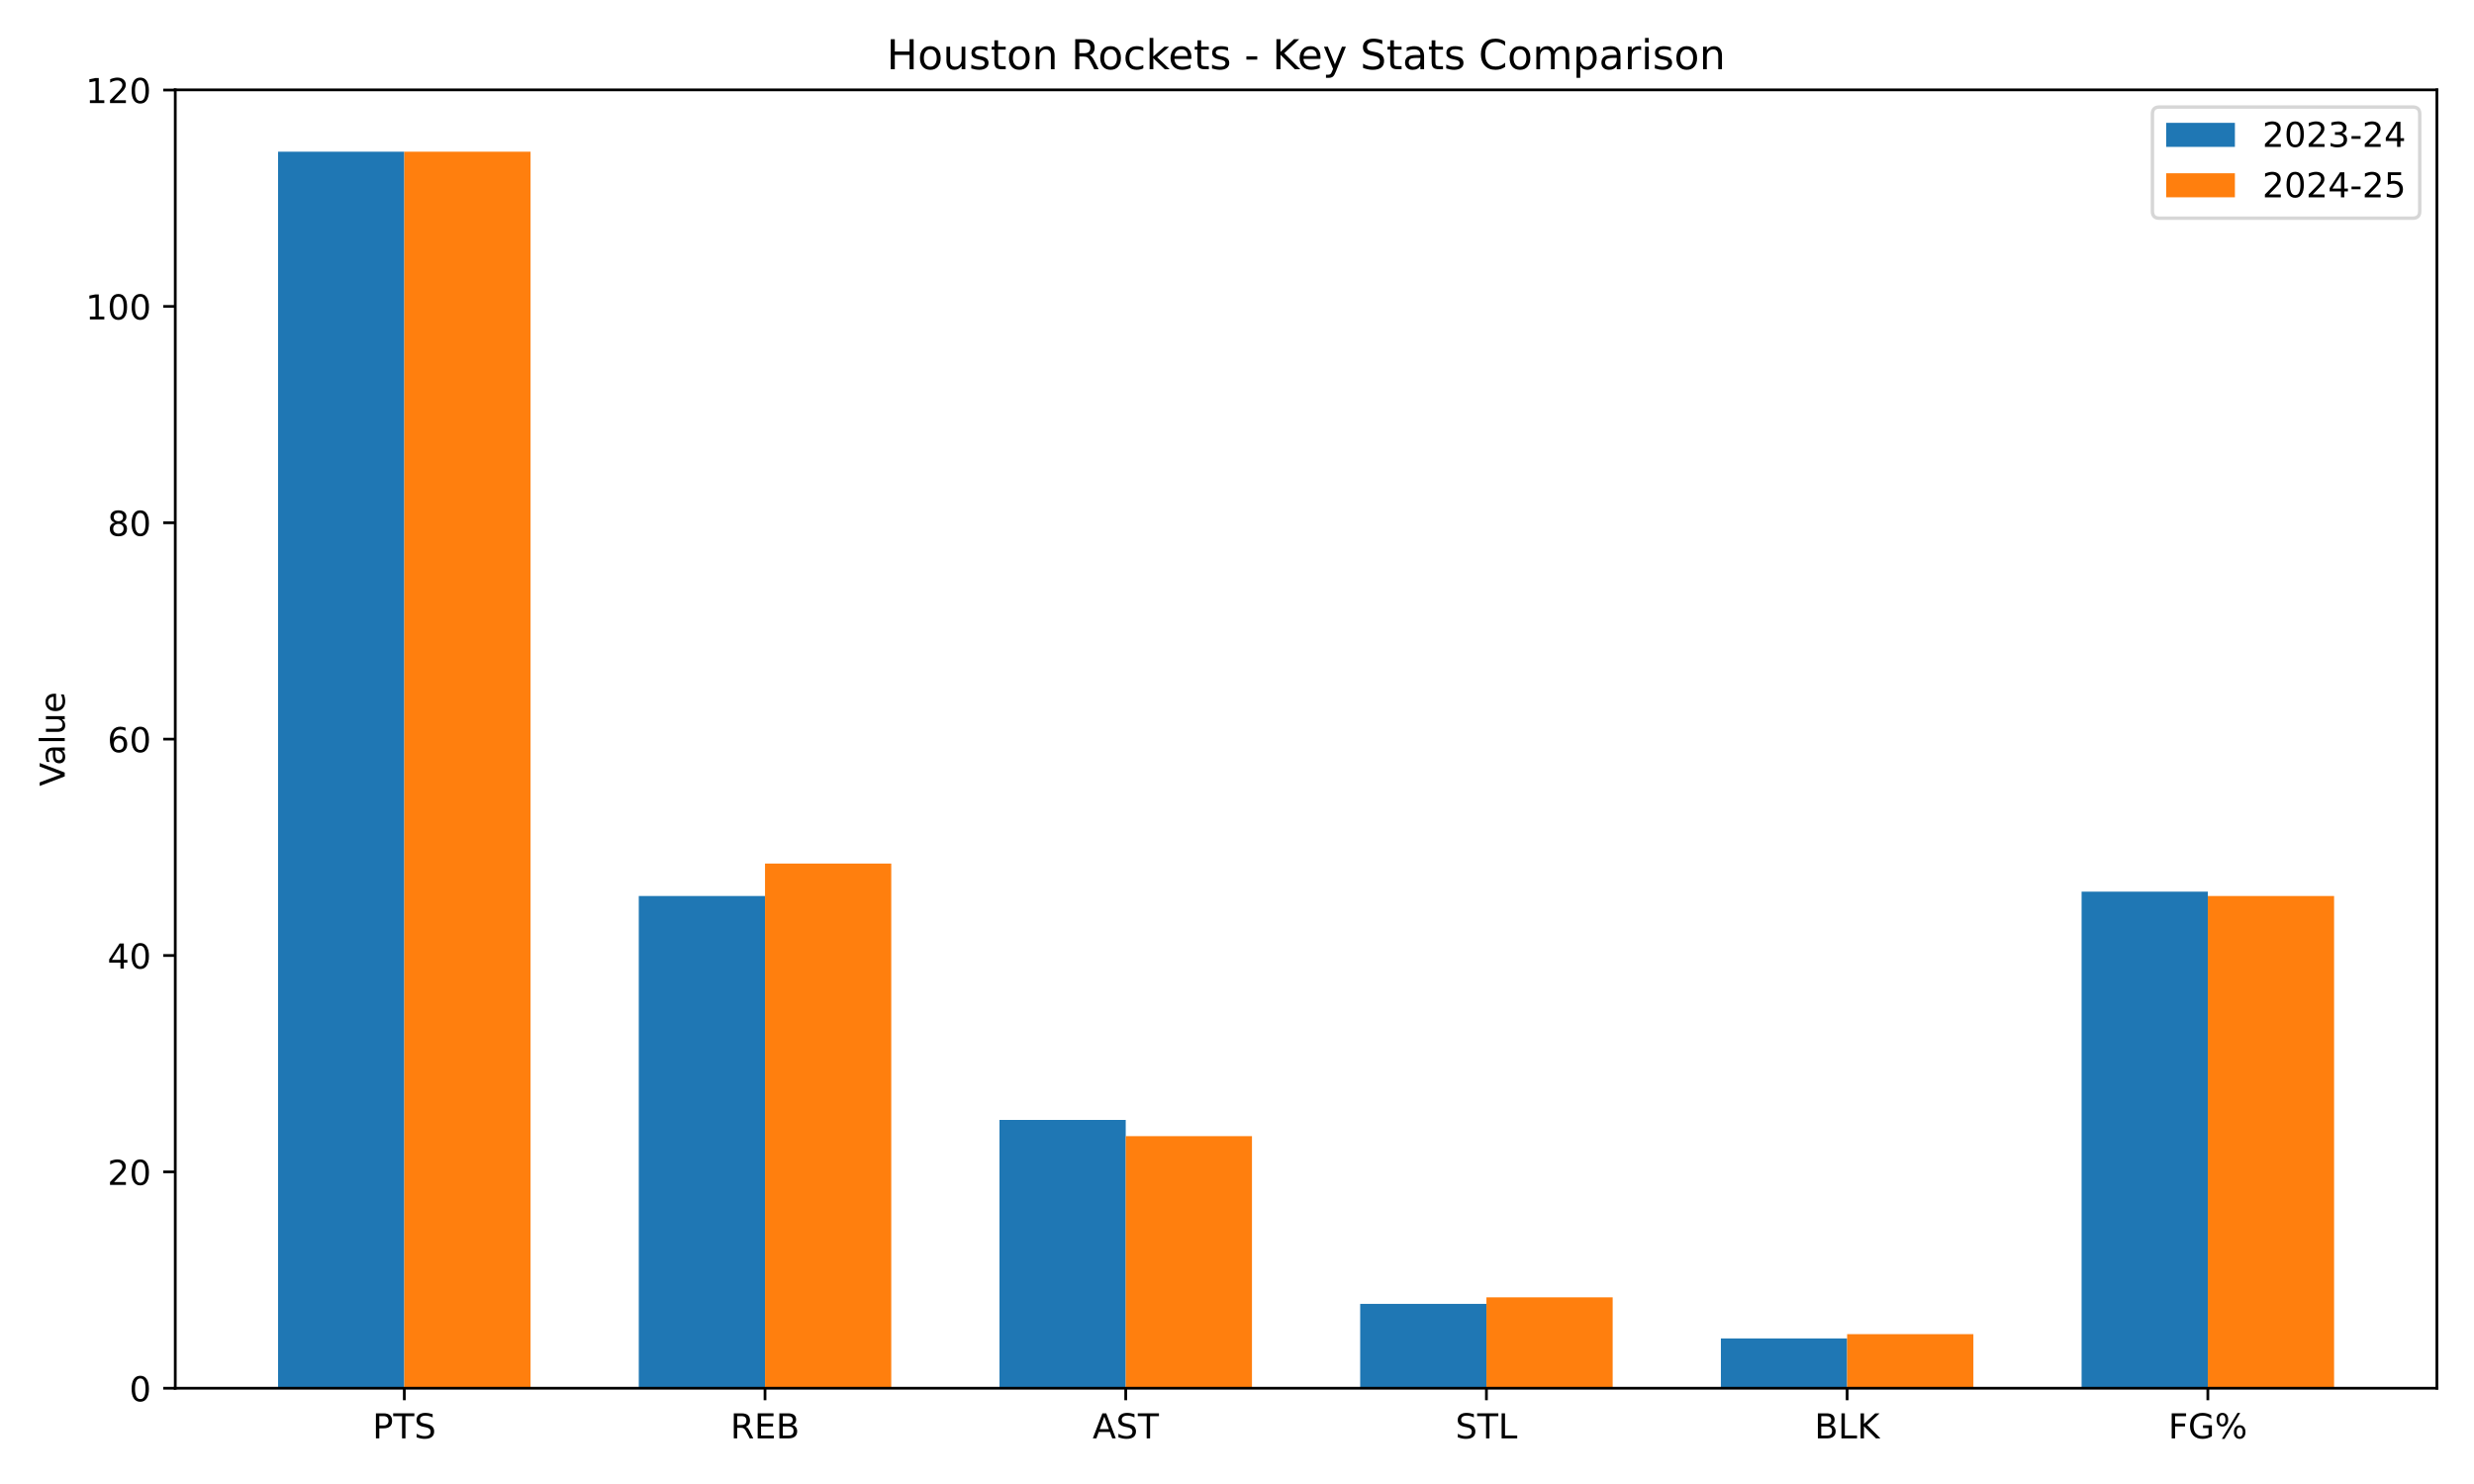
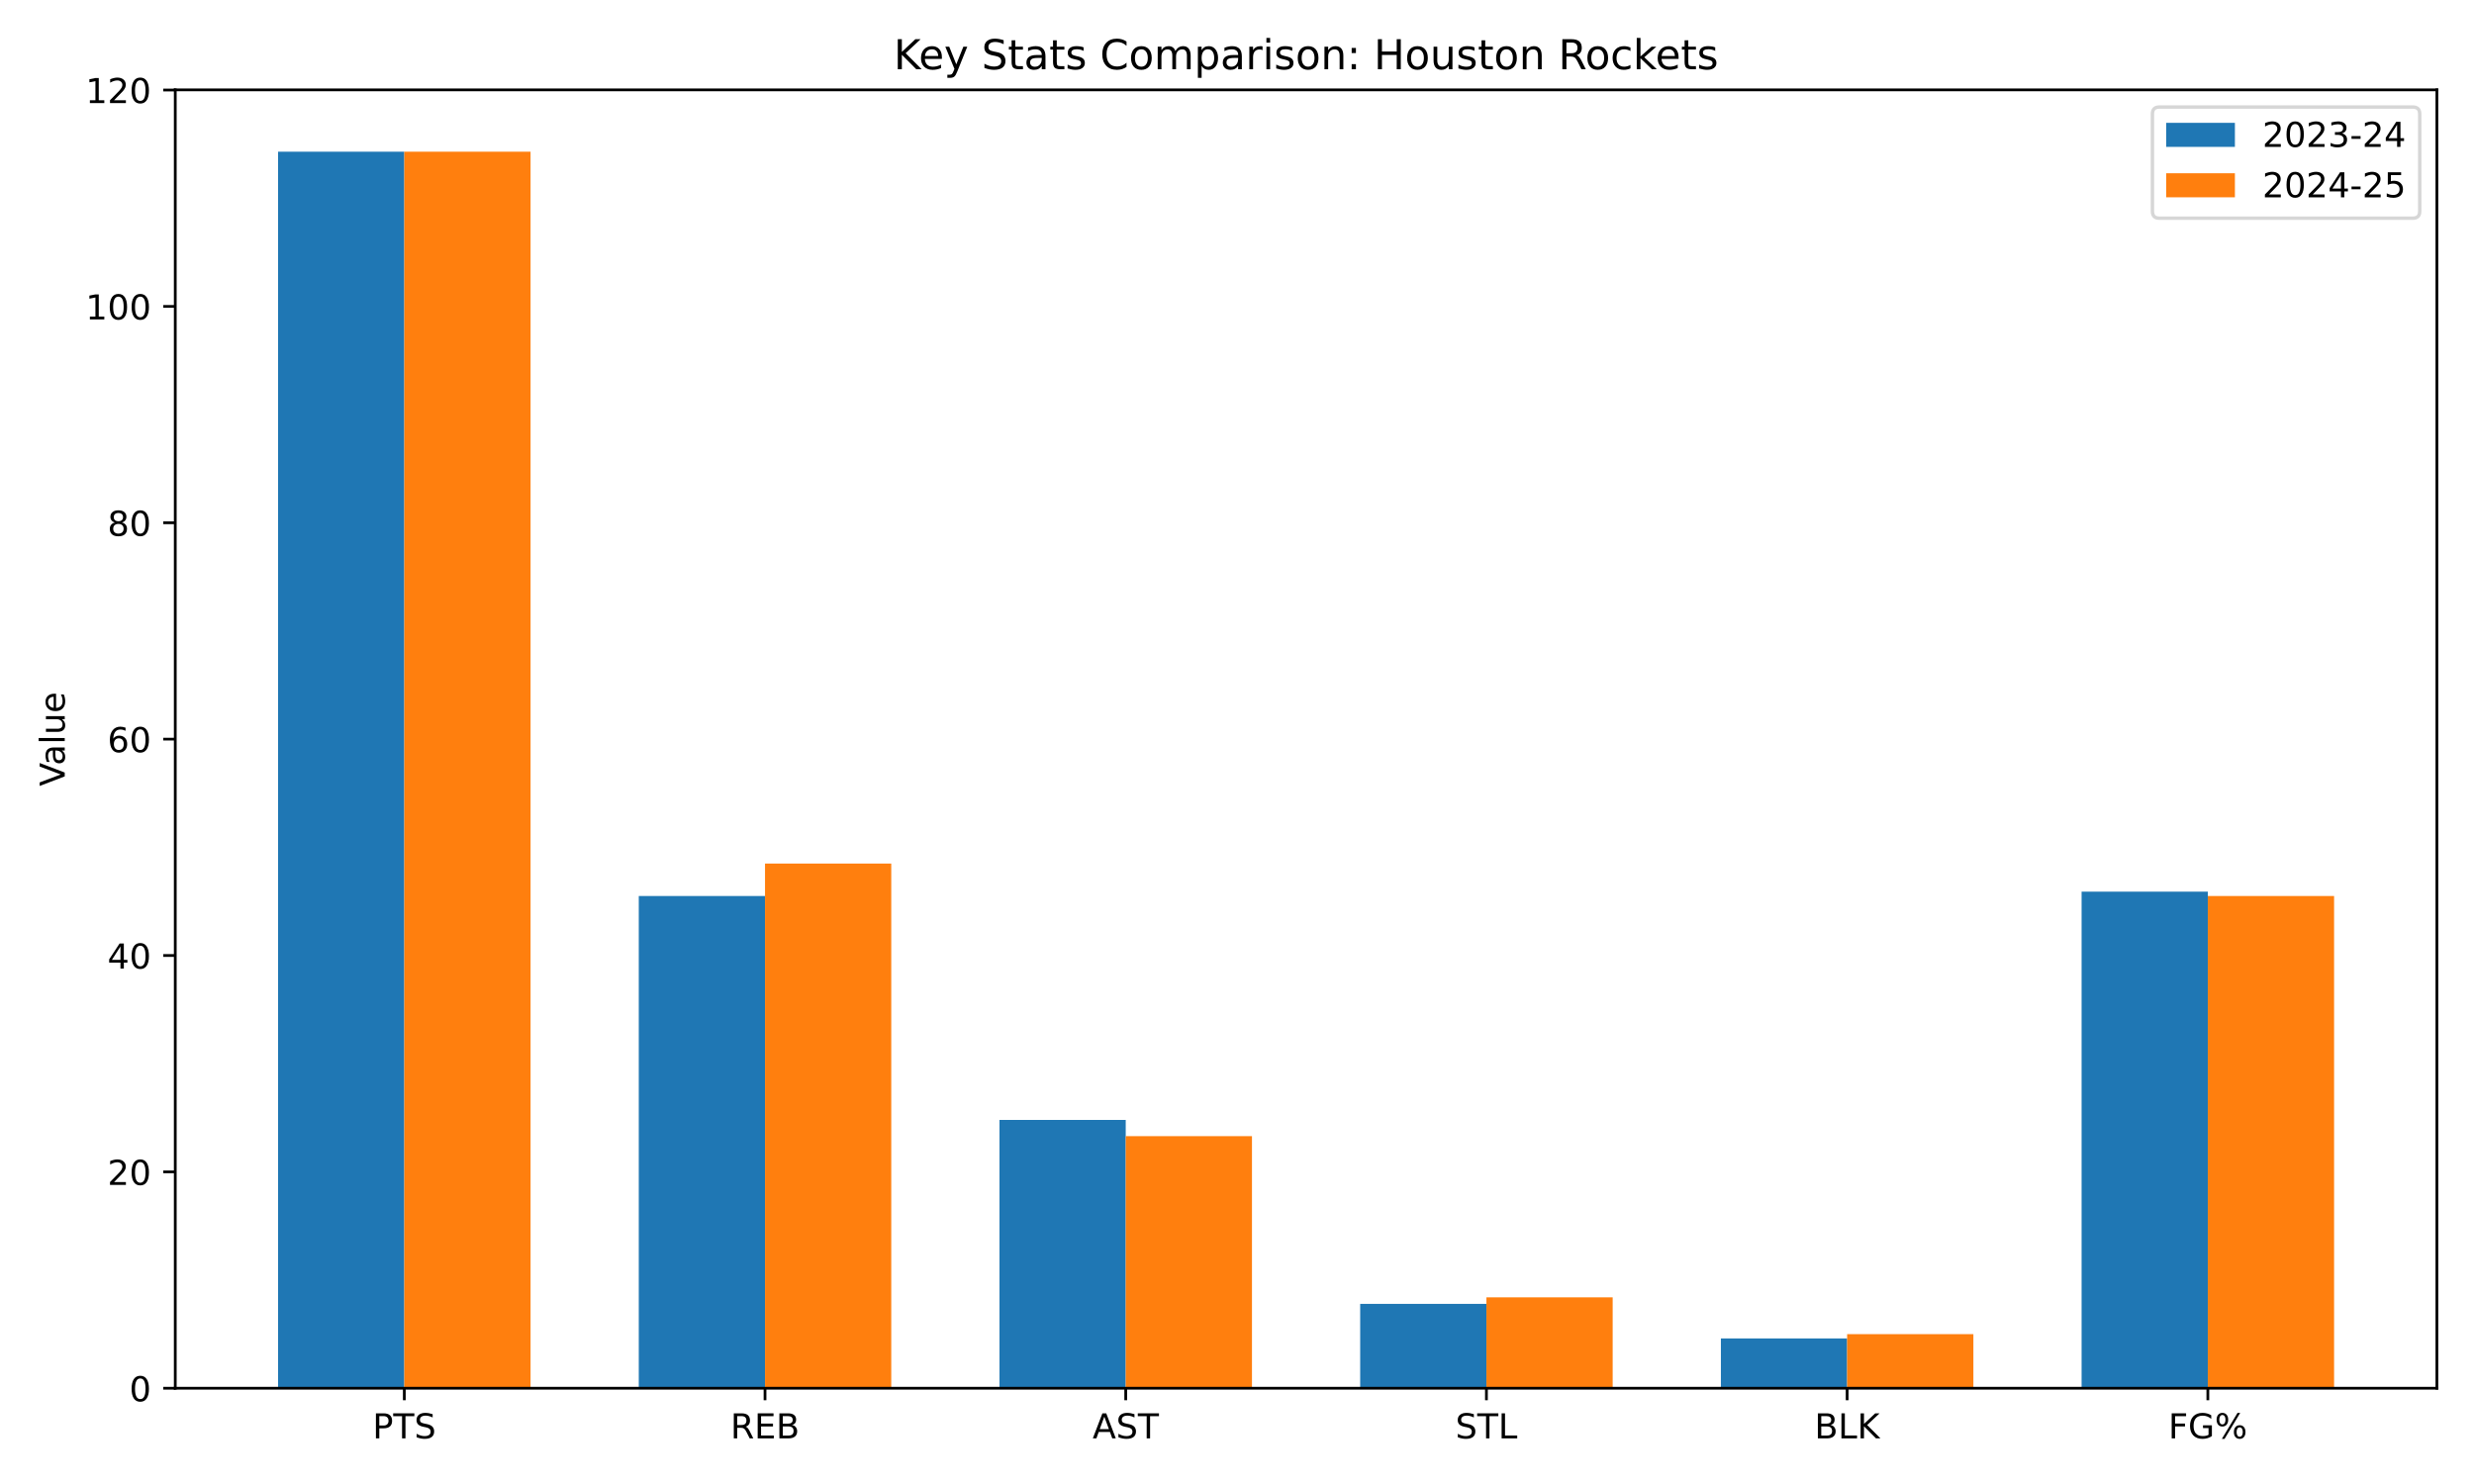
<svg xmlns="http://www.w3.org/2000/svg" xmlns:xlink="http://www.w3.org/1999/xlink" width="720pt" height="432pt" viewBox="0 0 720 432" version="1.1">
  <defs>
    <style type="text/css">*{stroke-linejoin: round; stroke-linecap: butt}</style>
  </defs>
  <g id="figure_1">
    <g id="patch_1">
      <path d="M 0 432  L 720 432  L 720 0  L 0 0  z " style="fill: #ffffff" />
    </g>
    <g id="axes_1">
      <g id="patch_2">
        <path d="M 51.005 404.12  L 709.2 404.12  L 709.2 26.16  L 51.005 26.16  z " style="fill: #ffffff" />
      </g>
      <g id="patch_3">
-         <path d="M 80.923 404.12  L 117.664 404.12  L 117.664 44.158  L 80.923 44.158  z " clip-path="url(#pbedc8a1baa)" style="fill: #1f77b4" />
+         <path d="M 80.923 404.12  L 117.664 404.12  L 117.664 44.158  L 80.923 44.158  z " clip-path="url(#pac8353d26f)" style="fill: #1f77b4" />
      </g>
      <g id="patch_4">
-         <path d="M 185.898 404.12  L 222.64 404.12  L 222.64 260.828  L 185.898 260.828  z " clip-path="url(#pbedc8a1baa)" style="fill: #1f77b4" />
+         <path d="M 185.898 404.12  L 222.64 404.12  L 222.64 260.828  L 185.898 260.828  z " clip-path="url(#pac8353d26f)" style="fill: #1f77b4" />
      </g>
      <g id="patch_5">
-         <path d="M 290.874 404.12  L 327.615 404.12  L 327.615 326.018  L 290.874 326.018  z " clip-path="url(#pbedc8a1baa)" style="fill: #1f77b4" />
+         <path d="M 290.874 404.12  L 327.615 404.12  L 327.615 326.018  L 290.874 326.018  z " clip-path="url(#pac8353d26f)" style="fill: #1f77b4" />
      </g>
      <g id="patch_6">
-         <path d="M 395.849 404.12  L 432.59 404.12  L 432.59 379.556  L 395.849 379.556  z " clip-path="url(#pbedc8a1baa)" style="fill: #1f77b4" />
+         <path d="M 395.849 404.12  L 432.59 404.12  L 432.59 379.556  L 395.849 379.556  z " clip-path="url(#pac8353d26f)" style="fill: #1f77b4" />
      </g>
      <g id="patch_7">
-         <path d="M 500.824 404.12  L 537.565 404.12  L 537.565 389.633  L 500.824 389.633  z " clip-path="url(#pbedc8a1baa)" style="fill: #1f77b4" />
+         <path d="M 500.824 404.12  L 537.565 404.12  L 537.565 389.633  L 500.824 389.633  z " clip-path="url(#pac8353d26f)" style="fill: #1f77b4" />
      </g>
      <g id="patch_8">
-         <path d="M 605.799 404.12  L 642.541 404.12  L 642.541 259.568  L 605.799 259.568  z " clip-path="url(#pbedc8a1baa)" style="fill: #1f77b4" />
+         <path d="M 605.799 404.12  L 642.541 404.12  L 642.541 259.568  L 605.799 259.568  z " clip-path="url(#pac8353d26f)" style="fill: #1f77b4" />
      </g>
      <g id="patch_9">
-         <path d="M 117.664 404.12  L 154.406 404.12  L 154.406 44.158  L 117.664 44.158  z " clip-path="url(#pbedc8a1baa)" style="fill: #ff7f0e" />
+         <path d="M 117.664 404.12  L 154.406 404.12  L 154.406 44.158  L 117.664 44.158  z " clip-path="url(#pac8353d26f)" style="fill: #ff7f0e" />
      </g>
      <g id="patch_10">
-         <path d="M 222.64 404.12  L 259.381 404.12  L 259.381 251.38  L 222.64 251.38  z " clip-path="url(#pbedc8a1baa)" style="fill: #ff7f0e" />
+         <path d="M 222.64 404.12  L 259.381 404.12  L 259.381 251.38  L 222.64 251.38  z " clip-path="url(#pac8353d26f)" style="fill: #ff7f0e" />
      </g>
      <g id="patch_11">
-         <path d="M 327.615 404.12  L 364.356 404.12  L 364.356 330.742  L 327.615 330.742  z " clip-path="url(#pbedc8a1baa)" style="fill: #ff7f0e" />
+         <path d="M 327.615 404.12  L 364.356 404.12  L 364.356 330.742  L 327.615 330.742  z " clip-path="url(#pac8353d26f)" style="fill: #ff7f0e" />
      </g>
      <g id="patch_12">
-         <path d="M 432.59 404.12  L 469.331 404.12  L 469.331 377.666  L 432.59 377.666  z " clip-path="url(#pbedc8a1baa)" style="fill: #ff7f0e" />
+         <path d="M 432.59 404.12  L 469.331 404.12  L 469.331 377.666  L 432.59 377.666  z " clip-path="url(#pac8353d26f)" style="fill: #ff7f0e" />
      </g>
      <g id="patch_13">
-         <path d="M 537.565 404.12  L 574.307 404.12  L 574.307 388.374  L 537.565 388.374  z " clip-path="url(#pbedc8a1baa)" style="fill: #ff7f0e" />
+         <path d="M 537.565 404.12  L 574.307 404.12  L 574.307 388.374  L 537.565 388.374  z " clip-path="url(#pac8353d26f)" style="fill: #ff7f0e" />
      </g>
      <g id="patch_14">
-         <path d="M 642.541 404.12  L 679.282 404.12  L 679.282 260.828  L 642.541 260.828  z " clip-path="url(#pbedc8a1baa)" style="fill: #ff7f0e" />
+         <path d="M 642.541 404.12  L 679.282 404.12  L 679.282 260.828  L 642.541 260.828  z " clip-path="url(#pac8353d26f)" style="fill: #ff7f0e" />
      </g>
      <g id="matplotlib.axis_1">
        <g id="xtick_1">
          <g id="line2d_1">
            <defs>
-               <path id="m19ae2e36e4" d="M 0 0  L 0 3.5  " style="stroke: #000000; stroke-width: 0.8" />
+               <path id="m0abfd9f736" d="M 0 0  L 0 3.5  " style="stroke: #000000; stroke-width: 0.8" />
            </defs>
            <g>
-               <use xlink:href="#m19ae2e36e4" x="117.664" y="404.12" style="stroke: #000000; stroke-width: 0.8" />
+               <use xlink:href="#m0abfd9f736" x="117.664" y="404.12" style="stroke: #000000; stroke-width: 0.8" />
            </g>
          </g>
          <g id="text_1">
            <g transform="translate(108.4213 418.7184) scale(0.1 -0.1)">
              <defs>
                <path id="DejaVuSans-50" d="M 1259 4147  L 1259 2394  L 2053 2394  Q 2494 2394 2734 2622  Q 2975 2850 2975 3272  Q 2975 3691 2734 3919  Q 2494 4147 2053 4147  L 1259 4147  z M 628 4666  L 2053 4666  Q 2838 4666 3239 4311  Q 3641 3956 3641 3272  Q 3641 2581 3239 2228  Q 2838 1875 2053 1875  L 1259 1875  L 1259 0  L 628 0  L 628 4666  z " transform="scale(0.015625)" />
                <path id="DejaVuSans-54" d="M -19 4666  L 3928 4666  L 3928 4134  L 2272 4134  L 2272 0  L 1638 0  L 1638 4134  L -19 4134  L -19 4666  z " transform="scale(0.015625)" />
                <path id="DejaVuSans-53" d="M 3425 4513  L 3425 3897  Q 3066 4069 2747 4153  Q 2428 4238 2131 4238  Q 1616 4238 1336 4038  Q 1056 3838 1056 3469  Q 1056 3159 1242 3001  Q 1428 2844 1947 2747  L 2328 2669  Q 3034 2534 3370 2195  Q 3706 1856 3706 1288  Q 3706 609 3251 259  Q 2797 -91 1919 -91  Q 1588 -91 1214 -16  Q 841 59 441 206  L 441 856  Q 825 641 1194 531  Q 1563 422 1919 422  Q 2459 422 2753 634  Q 3047 847 3047 1241  Q 3047 1584 2836 1778  Q 2625 1972 2144 2069  L 1759 2144  Q 1053 2284 737 2584  Q 422 2884 422 3419  Q 422 4038 858 4394  Q 1294 4750 2059 4750  Q 2388 4750 2728 4690  Q 3069 4631 3425 4513  z " transform="scale(0.015625)" />
              </defs>
              <use xlink:href="#DejaVuSans-50" />
              <use xlink:href="#DejaVuSans-54" transform="translate(60.30273 0)" />
              <use xlink:href="#DejaVuSans-53" transform="translate(121.3867 0)" />
            </g>
          </g>
        </g>
        <g id="xtick_2">
          <g id="line2d_2">
            <g>
-               <use xlink:href="#m19ae2e36e4" x="222.64" y="404.12" style="stroke: #000000; stroke-width: 0.8" />
+               <use xlink:href="#m0abfd9f736" x="222.64" y="404.12" style="stroke: #000000; stroke-width: 0.8" />
            </g>
          </g>
          <g id="text_2">
            <g transform="translate(212.5755 418.7184) scale(0.1 -0.1)">
              <defs>
                <path id="DejaVuSans-52" d="M 2841 2188  Q 3044 2119 3236 1894  Q 3428 1669 3622 1275  L 4263 0  L 3584 0  L 2988 1197  Q 2756 1666 2539 1819  Q 2322 1972 1947 1972  L 1259 1972  L 1259 0  L 628 0  L 628 4666  L 2053 4666  Q 2853 4666 3247 4331  Q 3641 3997 3641 3322  Q 3641 2881 3436 2590  Q 3231 2300 2841 2188  z M 1259 4147  L 1259 2491  L 2053 2491  Q 2509 2491 2742 2702  Q 2975 2913 2975 3322  Q 2975 3731 2742 3939  Q 2509 4147 2053 4147  L 1259 4147  z " transform="scale(0.015625)" />
                <path id="DejaVuSans-45" d="M 628 4666  L 3578 4666  L 3578 4134  L 1259 4134  L 1259 2753  L 3481 2753  L 3481 2222  L 1259 2222  L 1259 531  L 3634 531  L 3634 0  L 628 0  L 628 4666  z " transform="scale(0.015625)" />
                <path id="DejaVuSans-42" d="M 1259 2228  L 1259 519  L 2272 519  Q 2781 519 3026 730  Q 3272 941 3272 1375  Q 3272 1813 3026 2020  Q 2781 2228 2272 2228  L 1259 2228  z M 1259 4147  L 1259 2741  L 2194 2741  Q 2656 2741 2882 2914  Q 3109 3088 3109 3444  Q 3109 3797 2882 3972  Q 2656 4147 2194 4147  L 1259 4147  z M 628 4666  L 2241 4666  Q 2963 4666 3353 4366  Q 3744 4066 3744 3513  Q 3744 3084 3544 2831  Q 3344 2578 2956 2516  Q 3422 2416 3680 2098  Q 3938 1781 3938 1306  Q 3938 681 3513 340  Q 3088 0 2303 0  L 628 0  L 628 4666  z " transform="scale(0.015625)" />
              </defs>
              <use xlink:href="#DejaVuSans-52" />
              <use xlink:href="#DejaVuSans-45" transform="translate(69.48242 0)" />
              <use xlink:href="#DejaVuSans-42" transform="translate(132.666 0)" />
            </g>
          </g>
        </g>
        <g id="xtick_3">
          <g id="line2d_3">
            <g>
-               <use xlink:href="#m19ae2e36e4" x="327.615" y="404.12" style="stroke: #000000; stroke-width: 0.8" />
+               <use xlink:href="#m0abfd9f736" x="327.615" y="404.12" style="stroke: #000000; stroke-width: 0.8" />
            </g>
          </g>
          <g id="text_3">
            <g transform="translate(317.9664 418.7184) scale(0.1 -0.1)">
              <defs>
                <path id="DejaVuSans-41" d="M 2188 4044  L 1331 1722  L 3047 1722  L 2188 4044  z M 1831 4666  L 2547 4666  L 4325 0  L 3669 0  L 3244 1197  L 1141 1197  L 716 0  L 50 0  L 1831 4666  z " transform="scale(0.015625)" />
              </defs>
              <use xlink:href="#DejaVuSans-41" />
              <use xlink:href="#DejaVuSans-53" transform="translate(68.4082 0)" />
              <use xlink:href="#DejaVuSans-54" transform="translate(131.8848 0)" />
            </g>
          </g>
        </g>
        <g id="xtick_4">
          <g id="line2d_4">
            <g>
-               <use xlink:href="#m19ae2e36e4" x="432.59" y="404.12" style="stroke: #000000; stroke-width: 0.8" />
+               <use xlink:href="#m0abfd9f736" x="432.59" y="404.12" style="stroke: #000000; stroke-width: 0.8" />
            </g>
          </g>
          <g id="text_4">
            <g transform="translate(423.5761 418.7184) scale(0.1 -0.1)">
              <defs>
                <path id="DejaVuSans-4c" d="M 628 4666  L 1259 4666  L 1259 531  L 3531 531  L 3531 0  L 628 0  L 628 4666  z " transform="scale(0.015625)" />
              </defs>
              <use xlink:href="#DejaVuSans-53" />
              <use xlink:href="#DejaVuSans-54" transform="translate(63.47656 0)" />
              <use xlink:href="#DejaVuSans-4c" transform="translate(124.5605 0)" />
            </g>
          </g>
        </g>
        <g id="xtick_5">
          <g id="line2d_5">
            <g>
-               <use xlink:href="#m19ae2e36e4" x="537.565" y="404.12" style="stroke: #000000; stroke-width: 0.8" />
+               <use xlink:href="#m0abfd9f736" x="537.565" y="404.12" style="stroke: #000000; stroke-width: 0.8" />
            </g>
          </g>
          <g id="text_5">
            <g transform="translate(528.0701 418.7184) scale(0.1 -0.1)">
              <defs>
                <path id="DejaVuSans-4b" d="M 628 4666  L 1259 4666  L 1259 2694  L 3353 4666  L 4166 4666  L 1850 2491  L 4331 0  L 3500 0  L 1259 2247  L 1259 0  L 628 0  L 628 4666  z " transform="scale(0.015625)" />
              </defs>
              <use xlink:href="#DejaVuSans-42" />
              <use xlink:href="#DejaVuSans-4c" transform="translate(68.60352 0)" />
              <use xlink:href="#DejaVuSans-4b" transform="translate(124.3164 0)" />
            </g>
          </g>
        </g>
        <g id="xtick_6">
          <g id="line2d_6">
            <g>
-               <use xlink:href="#m19ae2e36e4" x="642.541" y="404.12" style="stroke: #000000; stroke-width: 0.8" />
+               <use xlink:href="#m0abfd9f736" x="642.541" y="404.12" style="stroke: #000000; stroke-width: 0.8" />
            </g>
          </g>
          <g id="text_6">
            <g transform="translate(631.0399 418.7184) scale(0.1 -0.1)">
              <defs>
                <path id="DejaVuSans-46" d="M 628 4666  L 3309 4666  L 3309 4134  L 1259 4134  L 1259 2759  L 3109 2759  L 3109 2228  L 1259 2228  L 1259 0  L 628 0  L 628 4666  z " transform="scale(0.015625)" />
                <path id="DejaVuSans-47" d="M 3809 666  L 3809 1919  L 2778 1919  L 2778 2438  L 4434 2438  L 4434 434  Q 4069 175 3628 42  Q 3188 -91 2688 -91  Q 1594 -91 976 548  Q 359 1188 359 2328  Q 359 3472 976 4111  Q 1594 4750 2688 4750  Q 3144 4750 3555 4637  Q 3966 4525 4313 4306  L 4313 3634  Q 3963 3931 3569 4081  Q 3175 4231 2741 4231  Q 1884 4231 1454 3753  Q 1025 3275 1025 2328  Q 1025 1384 1454 906  Q 1884 428 2741 428  Q 3075 428 3337 486  Q 3600 544 3809 666  z " transform="scale(0.015625)" />
                <path id="DejaVuSans-25" d="M 4653 2053  Q 4381 2053 4226 1822  Q 4072 1591 4072 1178  Q 4072 772 4226 539  Q 4381 306 4653 306  Q 4919 306 5073 539  Q 5228 772 5228 1178  Q 5228 1588 5073 1820  Q 4919 2053 4653 2053  z M 4653 2450  Q 5147 2450 5437 2106  Q 5728 1763 5728 1178  Q 5728 594 5436 251  Q 5144 -91 4653 -91  Q 4153 -91 3862 251  Q 3572 594 3572 1178  Q 3572 1766 3864 2108  Q 4156 2450 4653 2450  z M 1428 4353  Q 1159 4353 1004 4120  Q 850 3888 850 3481  Q 850 3069 1003 2837  Q 1156 2606 1428 2606  Q 1700 2606 1854 2837  Q 2009 3069 2009 3481  Q 2009 3884 1853 4118  Q 1697 4353 1428 4353  z M 4250 4750  L 4750 4750  L 1831 -91  L 1331 -91  L 4250 4750  z M 1428 4750  Q 1922 4750 2215 4408  Q 2509 4066 2509 3481  Q 2509 2891 2217 2550  Q 1925 2209 1428 2209  Q 931 2209 642 2551  Q 353 2894 353 3481  Q 353 4063 643 4406  Q 934 4750 1428 4750  z " transform="scale(0.015625)" />
              </defs>
              <use xlink:href="#DejaVuSans-46" />
              <use xlink:href="#DejaVuSans-47" transform="translate(57.51953 0)" />
              <use xlink:href="#DejaVuSans-25" transform="translate(135.0098 0)" />
            </g>
          </g>
        </g>
      </g>
      <g id="matplotlib.axis_2">
        <g id="ytick_1">
          <g id="line2d_7">
            <defs>
-               <path id="mc973f67506" d="M 0 0  L -3.5 0  " style="stroke: #000000; stroke-width: 0.8" />
+               <path id="m6d70edab53" d="M 0 0  L -3.5 0  " style="stroke: #000000; stroke-width: 0.8" />
            </defs>
            <g>
-               <use xlink:href="#mc973f67506" x="51.005" y="404.12" style="stroke: #000000; stroke-width: 0.8" />
+               <use xlink:href="#m6d70edab53" x="51.005" y="404.12" style="stroke: #000000; stroke-width: 0.8" />
            </g>
          </g>
          <g id="text_7">
            <g transform="translate(37.6425 407.9192) scale(0.1 -0.1)">
              <defs>
                <path id="DejaVuSans-30" d="M 2034 4250  Q 1547 4250 1301 3770  Q 1056 3291 1056 2328  Q 1056 1369 1301 889  Q 1547 409 2034 409  Q 2525 409 2770 889  Q 3016 1369 3016 2328  Q 3016 3291 2770 3770  Q 2525 4250 2034 4250  z M 2034 4750  Q 2819 4750 3233 4129  Q 3647 3509 3647 2328  Q 3647 1150 3233 529  Q 2819 -91 2034 -91  Q 1250 -91 836 529  Q 422 1150 422 2328  Q 422 3509 836 4129  Q 1250 4750 2034 4750  z " transform="scale(0.015625)" />
              </defs>
              <use xlink:href="#DejaVuSans-30" />
            </g>
          </g>
        </g>
        <g id="ytick_2">
          <g id="line2d_8">
            <g>
-               <use xlink:href="#mc973f67506" x="51.005" y="341.135" style="stroke: #000000; stroke-width: 0.8" />
+               <use xlink:href="#m6d70edab53" x="51.005" y="341.135" style="stroke: #000000; stroke-width: 0.8" />
            </g>
          </g>
          <g id="text_8">
            <g transform="translate(31.28 344.9338) scale(0.1 -0.1)">
              <defs>
                <path id="DejaVuSans-32" d="M 1228 531  L 3431 531  L 3431 0  L 469 0  L 469 531  Q 828 903 1448 1529  Q 2069 2156 2228 2338  Q 2531 2678 2651 2914  Q 2772 3150 2772 3378  Q 2772 3750 2511 3984  Q 2250 4219 1831 4219  Q 1534 4219 1204 4116  Q 875 4013 500 3803  L 500 4441  Q 881 4594 1212 4672  Q 1544 4750 1819 4750  Q 2544 4750 2975 4387  Q 3406 4025 3406 3419  Q 3406 3131 3298 2873  Q 3191 2616 2906 2266  Q 2828 2175 2409 1742  Q 1991 1309 1228 531  z " transform="scale(0.015625)" />
              </defs>
              <use xlink:href="#DejaVuSans-32" />
              <use xlink:href="#DejaVuSans-30" transform="translate(63.62305 0)" />
            </g>
          </g>
        </g>
        <g id="ytick_3">
          <g id="line2d_9">
            <g>
-               <use xlink:href="#mc973f67506" x="51.005" y="278.149" style="stroke: #000000; stroke-width: 0.8" />
+               <use xlink:href="#m6d70edab53" x="51.005" y="278.149" style="stroke: #000000; stroke-width: 0.8" />
            </g>
          </g>
          <g id="text_9">
            <g transform="translate(31.28 281.9483) scale(0.1 -0.1)">
              <defs>
                <path id="DejaVuSans-34" d="M 2419 4116  L 825 1625  L 2419 1625  L 2419 4116  z M 2253 4666  L 3047 4666  L 3047 1625  L 3713 1625  L 3713 1100  L 3047 1100  L 3047 0  L 2419 0  L 2419 1100  L 313 1100  L 313 1709  L 2253 4666  z " transform="scale(0.015625)" />
              </defs>
              <use xlink:href="#DejaVuSans-34" />
              <use xlink:href="#DejaVuSans-30" transform="translate(63.62305 0)" />
            </g>
          </g>
        </g>
        <g id="ytick_4">
          <g id="line2d_10">
            <g>
-               <use xlink:href="#mc973f67506" x="51.005" y="215.164" style="stroke: #000000; stroke-width: 0.8" />
+               <use xlink:href="#m6d70edab53" x="51.005" y="215.164" style="stroke: #000000; stroke-width: 0.8" />
            </g>
          </g>
          <g id="text_10">
            <g transform="translate(31.28 218.9628) scale(0.1 -0.1)">
              <defs>
                <path id="DejaVuSans-36" d="M 2113 2584  Q 1688 2584 1439 2293  Q 1191 2003 1191 1497  Q 1191 994 1439 701  Q 1688 409 2113 409  Q 2538 409 2786 701  Q 3034 994 3034 1497  Q 3034 2003 2786 2293  Q 2538 2584 2113 2584  z M 3366 4563  L 3366 3988  Q 3128 4100 2886 4159  Q 2644 4219 2406 4219  Q 1781 4219 1451 3797  Q 1122 3375 1075 2522  Q 1259 2794 1537 2939  Q 1816 3084 2150 3084  Q 2853 3084 3261 2657  Q 3669 2231 3669 1497  Q 3669 778 3244 343  Q 2819 -91 2113 -91  Q 1303 -91 875 529  Q 447 1150 447 2328  Q 447 3434 972 4092  Q 1497 4750 2381 4750  Q 2619 4750 2861 4703  Q 3103 4656 3366 4563  z " transform="scale(0.015625)" />
              </defs>
              <use xlink:href="#DejaVuSans-36" />
              <use xlink:href="#DejaVuSans-30" transform="translate(63.62305 0)" />
            </g>
          </g>
        </g>
        <g id="ytick_5">
          <g id="line2d_11">
            <g>
-               <use xlink:href="#mc973f67506" x="51.005" y="152.178" style="stroke: #000000; stroke-width: 0.8" />
+               <use xlink:href="#m6d70edab53" x="51.005" y="152.178" style="stroke: #000000; stroke-width: 0.8" />
            </g>
          </g>
          <g id="text_11">
            <g transform="translate(31.28 155.9774) scale(0.1 -0.1)">
              <defs>
                <path id="DejaVuSans-38" d="M 2034 2216  Q 1584 2216 1326 1975  Q 1069 1734 1069 1313  Q 1069 891 1326 650  Q 1584 409 2034 409  Q 2484 409 2743 651  Q 3003 894 3003 1313  Q 3003 1734 2745 1975  Q 2488 2216 2034 2216  z M 1403 2484  Q 997 2584 770 2862  Q 544 3141 544 3541  Q 544 4100 942 4425  Q 1341 4750 2034 4750  Q 2731 4750 3128 4425  Q 3525 4100 3525 3541  Q 3525 3141 3298 2862  Q 3072 2584 2669 2484  Q 3125 2378 3379 2068  Q 3634 1759 3634 1313  Q 3634 634 3220 271  Q 2806 -91 2034 -91  Q 1263 -91 848 271  Q 434 634 434 1313  Q 434 1759 690 2068  Q 947 2378 1403 2484  z M 1172 3481  Q 1172 3119 1398 2916  Q 1625 2713 2034 2713  Q 2441 2713 2670 2916  Q 2900 3119 2900 3481  Q 2900 3844 2670 4047  Q 2441 4250 2034 4250  Q 1625 4250 1398 4047  Q 1172 3844 1172 3481  z " transform="scale(0.015625)" />
              </defs>
              <use xlink:href="#DejaVuSans-38" />
              <use xlink:href="#DejaVuSans-30" transform="translate(63.62305 0)" />
            </g>
          </g>
        </g>
        <g id="ytick_6">
          <g id="line2d_12">
            <g>
-               <use xlink:href="#mc973f67506" x="51.005" y="89.193" style="stroke: #000000; stroke-width: 0.8" />
+               <use xlink:href="#m6d70edab53" x="51.005" y="89.193" style="stroke: #000000; stroke-width: 0.8" />
            </g>
          </g>
          <g id="text_12">
            <g transform="translate(24.9175 92.99192) scale(0.1 -0.1)">
              <defs>
                <path id="DejaVuSans-31" d="M 794 531  L 1825 531  L 1825 4091  L 703 3866  L 703 4441  L 1819 4666  L 2450 4666  L 2450 531  L 3481 531  L 3481 0  L 794 0  L 794 531  z " transform="scale(0.015625)" />
              </defs>
              <use xlink:href="#DejaVuSans-31" />
              <use xlink:href="#DejaVuSans-30" transform="translate(63.62305 0)" />
              <use xlink:href="#DejaVuSans-30" transform="translate(127.2461 0)" />
            </g>
          </g>
        </g>
        <g id="ytick_7">
          <g id="line2d_13">
            <g>
-               <use xlink:href="#mc973f67506" x="51.005" y="26.207" style="stroke: #000000; stroke-width: 0.8" />
+               <use xlink:href="#m6d70edab53" x="51.005" y="26.207" style="stroke: #000000; stroke-width: 0.8" />
            </g>
          </g>
          <g id="text_13">
            <g transform="translate(24.9175 30.00646) scale(0.1 -0.1)">
              <use xlink:href="#DejaVuSans-31" />
              <use xlink:href="#DejaVuSans-32" transform="translate(63.62305 0)" />
              <use xlink:href="#DejaVuSans-30" transform="translate(127.2461 0)" />
            </g>
          </g>
        </g>
        <g id="text_14">
          <g transform="translate(18.83781 228.8713) rotate(-90) scale(0.1 -0.1)">
            <defs>
              <path id="DejaVuSans-56" d="M 1831 0  L 50 4666  L 709 4666  L 2188 738  L 3669 4666  L 4325 4666  L 2547 0  L 1831 0  z " transform="scale(0.015625)" />
              <path id="DejaVuSans-61" d="M 2194 1759  Q 1497 1759 1228 1600  Q 959 1441 959 1056  Q 959 750 1161 570  Q 1363 391 1709 391  Q 2188 391 2477 730  Q 2766 1069 2766 1631  L 2766 1759  L 2194 1759  z M 3341 1997  L 3341 0  L 2766 0  L 2766 531  Q 2569 213 2275 61  Q 1981 -91 1556 -91  Q 1019 -91 701 211  Q 384 513 384 1019  Q 384 1609 779 1909  Q 1175 2209 1959 2209  L 2766 2209  L 2766 2266  Q 2766 2663 2505 2880  Q 2244 3097 1772 3097  Q 1472 3097 1187 3025  Q 903 2953 641 2809  L 641 3341  Q 956 3463 1253 3523  Q 1550 3584 1831 3584  Q 2591 3584 2966 3190  Q 3341 2797 3341 1997  z " transform="scale(0.015625)" />
              <path id="DejaVuSans-6c" d="M 603 4863  L 1178 4863  L 1178 0  L 603 0  L 603 4863  z " transform="scale(0.015625)" />
              <path id="DejaVuSans-75" d="M 544 1381  L 544 3500  L 1119 3500  L 1119 1403  Q 1119 906 1312 657  Q 1506 409 1894 409  Q 2359 409 2629 706  Q 2900 1003 2900 1516  L 2900 3500  L 3475 3500  L 3475 0  L 2900 0  L 2900 538  Q 2691 219 2414 64  Q 2138 -91 1772 -91  Q 1169 -91 856 284  Q 544 659 544 1381  z M 1991 3584  L 1991 3584  z " transform="scale(0.015625)" />
              <path id="DejaVuSans-65" d="M 3597 1894  L 3597 1613  L 953 1613  Q 991 1019 1311 708  Q 1631 397 2203 397  Q 2534 397 2845 478  Q 3156 559 3463 722  L 3463 178  Q 3153 47 2828 -22  Q 2503 -91 2169 -91  Q 1331 -91 842 396  Q 353 884 353 1716  Q 353 2575 817 3079  Q 1281 3584 2069 3584  Q 2775 3584 3186 3129  Q 3597 2675 3597 1894  z M 3022 2063  Q 3016 2534 2758 2815  Q 2500 3097 2075 3097  Q 1594 3097 1305 2825  Q 1016 2553 972 2059  L 3022 2063  z " transform="scale(0.015625)" />
            </defs>
            <use xlink:href="#DejaVuSans-56" />
            <use xlink:href="#DejaVuSans-61" transform="translate(60.6582 0)" />
            <use xlink:href="#DejaVuSans-6c" transform="translate(121.9375 0)" />
            <use xlink:href="#DejaVuSans-75" transform="translate(149.7207 0)" />
            <use xlink:href="#DejaVuSans-65" transform="translate(213.0996 0)" />
          </g>
        </g>
      </g>
      <g id="patch_15">
        <path d="M 51.005 404.12  L 51.005 26.16  " style="fill: none; stroke: #000000; stroke-width: 0.8; stroke-linejoin: miter; stroke-linecap: square" />
      </g>
      <g id="patch_16">
        <path d="M 709.2 404.12  L 709.2 26.16  " style="fill: none; stroke: #000000; stroke-width: 0.8; stroke-linejoin: miter; stroke-linecap: square" />
      </g>
      <g id="patch_17">
        <path d="M 51.005 404.12  L 709.2 404.12  " style="fill: none; stroke: #000000; stroke-width: 0.8; stroke-linejoin: miter; stroke-linecap: square" />
      </g>
      <g id="patch_18">
        <path d="M 51.005 26.16  L 709.2 26.16  " style="fill: none; stroke: #000000; stroke-width: 0.8; stroke-linejoin: miter; stroke-linecap: square" />
      </g>
      <g id="text_15">
-         <g transform="translate(258.0522 20.16) scale(0.12 -0.12)">
+         <g transform="translate(260.1025 20.16) scale(0.12 -0.12)">
          <defs>
-             <path id="DejaVuSans-48" d="M 628 4666  L 1259 4666  L 1259 2753  L 3553 2753  L 3553 4666  L 4184 4666  L 4184 0  L 3553 0  L 3553 2222  L 1259 2222  L 1259 0  L 628 0  L 628 4666  z " transform="scale(0.015625)" />
+             <path id="DejaVuSans-79" d="M 2059 -325  Q 1816 -950 1584 -1140  Q 1353 -1331 966 -1331  L 506 -1331  L 506 -850  L 844 -850  Q 1081 -850 1212 -737  Q 1344 -625 1503 -206  L 1606 56  L 191 3500  L 800 3500  L 1894 763  L 2988 3500  L 3597 3500  L 2059 -325  z " transform="scale(0.015625)" />
+             <path id="DejaVuSans-20" transform="scale(0.015625)" />
+             <path id="DejaVuSans-74" d="M 1172 4494  L 1172 3500  L 2356 3500  L 2356 3053  L 1172 3053  L 1172 1153  Q 1172 725 1289 603  Q 1406 481 1766 481  L 2356 481  L 2356 0  L 1766 0  Q 1100 0 847 248  Q 594 497 594 1153  L 594 3053  L 172 3053  L 172 3500  L 594 3500  L 594 4494  L 1172 4494  z " transform="scale(0.015625)" />
+             <path id="DejaVuSans-73" d="M 2834 3397  L 2834 2853  Q 2591 2978 2328 3040  Q 2066 3103 1784 3103  Q 1356 3103 1142 2972  Q 928 2841 928 2578  Q 928 2378 1081 2264  Q 1234 2150 1697 2047  L 1894 2003  Q 2506 1872 2764 1633  Q 3022 1394 3022 966  Q 3022 478 2636 193  Q 2250 -91 1575 -91  Q 1294 -91 989 -36  Q 684 19 347 128  L 347 722  Q 666 556 975 473  Q 1284 391 1588 391  Q 1994 391 2212 530  Q 2431 669 2431 922  Q 2431 1156 2273 1281  Q 2116 1406 1581 1522  L 1381 1569  Q 847 1681 609 1914  Q 372 2147 372 2553  Q 372 3047 722 3315  Q 1072 3584 1716 3584  Q 2034 3584 2315 3537  Q 2597 3491 2834 3397  z " transform="scale(0.015625)" />
+             <path id="DejaVuSans-43" d="M 4122 4306  L 4122 3641  Q 3803 3938 3442 4084  Q 3081 4231 2675 4231  Q 1875 4231 1450 3742  Q 1025 3253 1025 2328  Q 1025 1406 1450 917  Q 1875 428 2675 428  Q 3081 428 3442 575  Q 3803 722 4122 1019  L 4122 359  Q 3791 134 3420 21  Q 3050 -91 2638 -91  Q 1578 -91 968 557  Q 359 1206 359 2328  Q 359 3453 968 4101  Q 1578 4750 2638 4750  Q 3056 4750 3426 4639  Q 3797 4528 4122 4306  z " transform="scale(0.015625)" />
            <path id="DejaVuSans-6f" d="M 1959 3097  Q 1497 3097 1228 2736  Q 959 2375 959 1747  Q 959 1119 1226 758  Q 1494 397 1959 397  Q 2419 397 2687 759  Q 2956 1122 2956 1747  Q 2956 2369 2687 2733  Q 2419 3097 1959 3097  z M 1959 3584  Q 2709 3584 3137 3096  Q 3566 2609 3566 1747  Q 3566 888 3137 398  Q 2709 -91 1959 -91  Q 1206 -91 779 398  Q 353 888 353 1747  Q 353 2609 779 3096  Q 1206 3584 1959 3584  z " transform="scale(0.015625)" />
-             <path id="DejaVuSans-73" d="M 2834 3397  L 2834 2853  Q 2591 2978 2328 3040  Q 2066 3103 1784 3103  Q 1356 3103 1142 2972  Q 928 2841 928 2578  Q 928 2378 1081 2264  Q 1234 2150 1697 2047  L 1894 2003  Q 2506 1872 2764 1633  Q 3022 1394 3022 966  Q 3022 478 2636 193  Q 2250 -91 1575 -91  Q 1294 -91 989 -36  Q 684 19 347 128  L 347 722  Q 666 556 975 473  Q 1284 391 1588 391  Q 1994 391 2212 530  Q 2431 669 2431 922  Q 2431 1156 2273 1281  Q 2116 1406 1581 1522  L 1381 1569  Q 847 1681 609 1914  Q 372 2147 372 2553  Q 372 3047 722 3315  Q 1072 3584 1716 3584  Q 2034 3584 2315 3537  Q 2597 3491 2834 3397  z " transform="scale(0.015625)" />
-             <path id="DejaVuSans-74" d="M 1172 4494  L 1172 3500  L 2356 3500  L 2356 3053  L 1172 3053  L 1172 1153  Q 1172 725 1289 603  Q 1406 481 1766 481  L 2356 481  L 2356 0  L 1766 0  Q 1100 0 847 248  Q 594 497 594 1153  L 594 3053  L 172 3053  L 172 3500  L 594 3500  L 594 4494  L 1172 4494  z " transform="scale(0.015625)" />
-             <path id="DejaVuSans-6e" d="M 3513 2113  L 3513 0  L 2938 0  L 2938 2094  Q 2938 2591 2744 2837  Q 2550 3084 2163 3084  Q 1697 3084 1428 2787  Q 1159 2491 1159 1978  L 1159 0  L 581 0  L 581 3500  L 1159 3500  L 1159 2956  Q 1366 3272 1645 3428  Q 1925 3584 2291 3584  Q 2894 3584 3203 3211  Q 3513 2838 3513 2113  z " transform="scale(0.015625)" />
-             <path id="DejaVuSans-20" transform="scale(0.015625)" />
-             <path id="DejaVuSans-63" d="M 3122 3366  L 3122 2828  Q 2878 2963 2633 3030  Q 2388 3097 2138 3097  Q 1578 3097 1268 2742  Q 959 2388 959 1747  Q 959 1106 1268 751  Q 1578 397 2138 397  Q 2388 397 2633 464  Q 2878 531 3122 666  L 3122 134  Q 2881 22 2623 -34  Q 2366 -91 2075 -91  Q 1284 -91 818 406  Q 353 903 353 1747  Q 353 2603 823 3093  Q 1294 3584 2113 3584  Q 2378 3584 2631 3529  Q 2884 3475 3122 3366  z " transform="scale(0.015625)" />
-             <path id="DejaVuSans-6b" d="M 581 4863  L 1159 4863  L 1159 1991  L 2875 3500  L 3609 3500  L 1753 1863  L 3688 0  L 2938 0  L 1159 1709  L 1159 0  L 581 0  L 581 4863  z " transform="scale(0.015625)" />
-             <path id="DejaVuSans-2d" d="M 313 2009  L 1997 2009  L 1997 1497  L 313 1497  L 313 2009  z " transform="scale(0.015625)" />
-             <path id="DejaVuSans-79" d="M 2059 -325  Q 1816 -950 1584 -1140  Q 1353 -1331 966 -1331  L 506 -1331  L 506 -850  L 844 -850  Q 1081 -850 1212 -737  Q 1344 -625 1503 -206  L 1606 56  L 191 3500  L 800 3500  L 1894 763  L 2988 3500  L 3597 3500  L 2059 -325  z " transform="scale(0.015625)" />
-             <path id="DejaVuSans-43" d="M 4122 4306  L 4122 3641  Q 3803 3938 3442 4084  Q 3081 4231 2675 4231  Q 1875 4231 1450 3742  Q 1025 3253 1025 2328  Q 1025 1406 1450 917  Q 1875 428 2675 428  Q 3081 428 3442 575  Q 3803 722 4122 1019  L 4122 359  Q 3791 134 3420 21  Q 3050 -91 2638 -91  Q 1578 -91 968 557  Q 359 1206 359 2328  Q 359 3453 968 4101  Q 1578 4750 2638 4750  Q 3056 4750 3426 4639  Q 3797 4528 4122 4306  z " transform="scale(0.015625)" />
            <path id="DejaVuSans-6d" d="M 3328 2828  Q 3544 3216 3844 3400  Q 4144 3584 4550 3584  Q 5097 3584 5394 3201  Q 5691 2819 5691 2113  L 5691 0  L 5113 0  L 5113 2094  Q 5113 2597 4934 2840  Q 4756 3084 4391 3084  Q 3944 3084 3684 2787  Q 3425 2491 3425 1978  L 3425 0  L 2847 0  L 2847 2094  Q 2847 2600 2669 2842  Q 2491 3084 2119 3084  Q 1678 3084 1418 2786  Q 1159 2488 1159 1978  L 1159 0  L 581 0  L 581 3500  L 1159 3500  L 1159 2956  Q 1356 3278 1631 3431  Q 1906 3584 2284 3584  Q 2666 3584 2933 3390  Q 3200 3197 3328 2828  z " transform="scale(0.015625)" />
            <path id="DejaVuSans-70" d="M 1159 525  L 1159 -1331  L 581 -1331  L 581 3500  L 1159 3500  L 1159 2969  Q 1341 3281 1617 3432  Q 1894 3584 2278 3584  Q 2916 3584 3314 3078  Q 3713 2572 3713 1747  Q 3713 922 3314 415  Q 2916 -91 2278 -91  Q 1894 -91 1617 61  Q 1341 213 1159 525  z M 3116 1747  Q 3116 2381 2855 2742  Q 2594 3103 2138 3103  Q 1681 3103 1420 2742  Q 1159 2381 1159 1747  Q 1159 1113 1420 752  Q 1681 391 2138 391  Q 2594 391 2855 752  Q 3116 1113 3116 1747  z " transform="scale(0.015625)" />
            <path id="DejaVuSans-72" d="M 2631 2963  Q 2534 3019 2420 3045  Q 2306 3072 2169 3072  Q 1681 3072 1420 2755  Q 1159 2438 1159 1844  L 1159 0  L 581 0  L 581 3500  L 1159 3500  L 1159 2956  Q 1341 3275 1631 3429  Q 1922 3584 2338 3584  Q 2397 3584 2469 3576  Q 2541 3569 2628 3553  L 2631 2963  z " transform="scale(0.015625)" />
            <path id="DejaVuSans-69" d="M 603 3500  L 1178 3500  L 1178 0  L 603 0  L 603 3500  z M 603 4863  L 1178 4863  L 1178 4134  L 603 4134  L 603 4863  z " transform="scale(0.015625)" />
+             <path id="DejaVuSans-6e" d="M 3513 2113  L 3513 0  L 2938 0  L 2938 2094  Q 2938 2591 2744 2837  Q 2550 3084 2163 3084  Q 1697 3084 1428 2787  Q 1159 2491 1159 1978  L 1159 0  L 581 0  L 581 3500  L 1159 3500  L 1159 2956  Q 1366 3272 1645 3428  Q 1925 3584 2291 3584  Q 2894 3584 3203 3211  Q 3513 2838 3513 2113  z " transform="scale(0.015625)" />
+             <path id="DejaVuSans-3a" d="M 750 794  L 1409 794  L 1409 0  L 750 0  L 750 794  z M 750 3309  L 1409 3309  L 1409 2516  L 750 2516  L 750 3309  z " transform="scale(0.015625)" />
+             <path id="DejaVuSans-48" d="M 628 4666  L 1259 4666  L 1259 2753  L 3553 2753  L 3553 4666  L 4184 4666  L 4184 0  L 3553 0  L 3553 2222  L 1259 2222  L 1259 0  L 628 0  L 628 4666  z " transform="scale(0.015625)" />
+             <path id="DejaVuSans-63" d="M 3122 3366  L 3122 2828  Q 2878 2963 2633 3030  Q 2388 3097 2138 3097  Q 1578 3097 1268 2742  Q 959 2388 959 1747  Q 959 1106 1268 751  Q 1578 397 2138 397  Q 2388 397 2633 464  Q 2878 531 3122 666  L 3122 134  Q 2881 22 2623 -34  Q 2366 -91 2075 -91  Q 1284 -91 818 406  Q 353 903 353 1747  Q 353 2603 823 3093  Q 1294 3584 2113 3584  Q 2378 3584 2631 3529  Q 2884 3475 3122 3366  z " transform="scale(0.015625)" />
+             <path id="DejaVuSans-6b" d="M 581 4863  L 1159 4863  L 1159 1991  L 2875 3500  L 3609 3500  L 1753 1863  L 3688 0  L 2938 0  L 1159 1709  L 1159 0  L 581 0  L 581 4863  z " transform="scale(0.015625)" />
          </defs>
-           <use xlink:href="#DejaVuSans-48" />
-           <use xlink:href="#DejaVuSans-6f" transform="translate(75.19531 0)" />
-           <use xlink:href="#DejaVuSans-75" transform="translate(136.377 0)" />
-           <use xlink:href="#DejaVuSans-73" transform="translate(199.7559 0)" />
-           <use xlink:href="#DejaVuSans-74" transform="translate(251.8555 0)" />
-           <use xlink:href="#DejaVuSans-6f" transform="translate(291.0645 0)" />
-           <use xlink:href="#DejaVuSans-6e" transform="translate(352.2461 0)" />
-           <use xlink:href="#DejaVuSans-20" transform="translate(415.625 0)" />
-           <use xlink:href="#DejaVuSans-52" transform="translate(447.4121 0)" />
-           <use xlink:href="#DejaVuSans-6f" transform="translate(512.3945 0)" />
-           <use xlink:href="#DejaVuSans-63" transform="translate(573.5762 0)" />
-           <use xlink:href="#DejaVuSans-6b" transform="translate(628.5566 0)" />
-           <use xlink:href="#DejaVuSans-65" transform="translate(682.8418 0)" />
-           <use xlink:href="#DejaVuSans-74" transform="translate(744.3652 0)" />
-           <use xlink:href="#DejaVuSans-73" transform="translate(783.5742 0)" />
-           <use xlink:href="#DejaVuSans-20" transform="translate(835.6738 0)" />
-           <use xlink:href="#DejaVuSans-2d" transform="translate(867.4609 0)" />
-           <use xlink:href="#DejaVuSans-20" transform="translate(903.5449 0)" />
-           <use xlink:href="#DejaVuSans-4b" transform="translate(935.332 0)" />
-           <use xlink:href="#DejaVuSans-65" transform="translate(995.9082 0)" />
-           <use xlink:href="#DejaVuSans-79" transform="translate(1057.432 0)" />
-           <use xlink:href="#DejaVuSans-20" transform="translate(1116.611 0)" />
-           <use xlink:href="#DejaVuSans-53" transform="translate(1148.398 0)" />
-           <use xlink:href="#DejaVuSans-74" transform="translate(1211.875 0)" />
-           <use xlink:href="#DejaVuSans-61" transform="translate(1251.084 0)" />
-           <use xlink:href="#DejaVuSans-74" transform="translate(1312.363 0)" />
-           <use xlink:href="#DejaVuSans-73" transform="translate(1351.572 0)" />
-           <use xlink:href="#DejaVuSans-20" transform="translate(1403.672 0)" />
-           <use xlink:href="#DejaVuSans-43" transform="translate(1435.459 0)" />
-           <use xlink:href="#DejaVuSans-6f" transform="translate(1505.283 0)" />
-           <use xlink:href="#DejaVuSans-6d" transform="translate(1566.465 0)" />
-           <use xlink:href="#DejaVuSans-70" transform="translate(1663.877 0)" />
-           <use xlink:href="#DejaVuSans-61" transform="translate(1727.354 0)" />
-           <use xlink:href="#DejaVuSans-72" transform="translate(1788.633 0)" />
-           <use xlink:href="#DejaVuSans-69" transform="translate(1829.746 0)" />
-           <use xlink:href="#DejaVuSans-73" transform="translate(1857.529 0)" />
-           <use xlink:href="#DejaVuSans-6f" transform="translate(1909.629 0)" />
-           <use xlink:href="#DejaVuSans-6e" transform="translate(1970.811 0)" />
+           <use xlink:href="#DejaVuSans-4b" />
+           <use xlink:href="#DejaVuSans-65" transform="translate(60.57617 0)" />
+           <use xlink:href="#DejaVuSans-79" transform="translate(122.0996 0)" />
+           <use xlink:href="#DejaVuSans-20" transform="translate(181.2793 0)" />
+           <use xlink:href="#DejaVuSans-53" transform="translate(213.0664 0)" />
+           <use xlink:href="#DejaVuSans-74" transform="translate(276.543 0)" />
+           <use xlink:href="#DejaVuSans-61" transform="translate(315.752 0)" />
+           <use xlink:href="#DejaVuSans-74" transform="translate(377.0312 0)" />
+           <use xlink:href="#DejaVuSans-73" transform="translate(416.2402 0)" />
+           <use xlink:href="#DejaVuSans-20" transform="translate(468.3398 0)" />
+           <use xlink:href="#DejaVuSans-43" transform="translate(500.127 0)" />
+           <use xlink:href="#DejaVuSans-6f" transform="translate(569.9512 0)" />
+           <use xlink:href="#DejaVuSans-6d" transform="translate(631.1328 0)" />
+           <use xlink:href="#DejaVuSans-70" transform="translate(728.5449 0)" />
+           <use xlink:href="#DejaVuSans-61" transform="translate(792.0215 0)" />
+           <use xlink:href="#DejaVuSans-72" transform="translate(853.3008 0)" />
+           <use xlink:href="#DejaVuSans-69" transform="translate(894.4141 0)" />
+           <use xlink:href="#DejaVuSans-73" transform="translate(922.1973 0)" />
+           <use xlink:href="#DejaVuSans-6f" transform="translate(974.2969 0)" />
+           <use xlink:href="#DejaVuSans-6e" transform="translate(1035.479 0)" />
+           <use xlink:href="#DejaVuSans-3a" transform="translate(1098.857 0)" />
+           <use xlink:href="#DejaVuSans-20" transform="translate(1132.549 0)" />
+           <use xlink:href="#DejaVuSans-48" transform="translate(1164.336 0)" />
+           <use xlink:href="#DejaVuSans-6f" transform="translate(1239.531 0)" />
+           <use xlink:href="#DejaVuSans-75" transform="translate(1300.713 0)" />
+           <use xlink:href="#DejaVuSans-73" transform="translate(1364.092 0)" />
+           <use xlink:href="#DejaVuSans-74" transform="translate(1416.191 0)" />
+           <use xlink:href="#DejaVuSans-6f" transform="translate(1455.4 0)" />
+           <use xlink:href="#DejaVuSans-6e" transform="translate(1516.582 0)" />
+           <use xlink:href="#DejaVuSans-20" transform="translate(1579.961 0)" />
+           <use xlink:href="#DejaVuSans-52" transform="translate(1611.748 0)" />
+           <use xlink:href="#DejaVuSans-6f" transform="translate(1676.73 0)" />
+           <use xlink:href="#DejaVuSans-63" transform="translate(1737.912 0)" />
+           <use xlink:href="#DejaVuSans-6b" transform="translate(1792.893 0)" />
+           <use xlink:href="#DejaVuSans-65" transform="translate(1847.178 0)" />
+           <use xlink:href="#DejaVuSans-74" transform="translate(1908.701 0)" />
+           <use xlink:href="#DejaVuSans-73" transform="translate(1947.91 0)" />
        </g>
      </g>
      <g id="legend_1">
        <g id="patch_19">
          <path d="M 628.417 63.516  L 702.2 63.516  Q 704.2 63.516 704.2 61.516  L 704.2 33.16  Q 704.2 31.16 702.2 31.16  L 628.417 31.16  Q 626.417 31.16 626.417 33.16  L 626.417 61.516  Q 626.417 63.516 628.417 63.516  z " style="fill: #ffffff; opacity: 0.8; stroke: #cccccc; stroke-linejoin: miter" />
        </g>
        <g id="patch_20">
          <path d="M 630.417 42.758  L 650.417 42.758  L 650.417 35.758  L 630.417 35.758  z " style="fill: #1f77b4" />
        </g>
        <g id="text_16">
          <g transform="translate(658.4172 42.75844) scale(0.1 -0.1)">
            <defs>
              <path id="DejaVuSans-33" d="M 2597 2516  Q 3050 2419 3304 2112  Q 3559 1806 3559 1356  Q 3559 666 3084 287  Q 2609 -91 1734 -91  Q 1441 -91 1130 -33  Q 819 25 488 141  L 488 750  Q 750 597 1062 519  Q 1375 441 1716 441  Q 2309 441 2620 675  Q 2931 909 2931 1356  Q 2931 1769 2642 2001  Q 2353 2234 1838 2234  L 1294 2234  L 1294 2753  L 1863 2753  Q 2328 2753 2575 2939  Q 2822 3125 2822 3475  Q 2822 3834 2567 4026  Q 2313 4219 1838 4219  Q 1578 4219 1281 4162  Q 984 4106 628 3988  L 628 4550  Q 988 4650 1302 4700  Q 1616 4750 1894 4750  Q 2613 4750 3031 4423  Q 3450 4097 3450 3541  Q 3450 3153 3228 2886  Q 3006 2619 2597 2516  z " transform="scale(0.015625)" />
+               <path id="DejaVuSans-2d" d="M 313 2009  L 1997 2009  L 1997 1497  L 313 1497  L 313 2009  z " transform="scale(0.015625)" />
            </defs>
            <use xlink:href="#DejaVuSans-32" />
            <use xlink:href="#DejaVuSans-30" transform="translate(63.62305 0)" />
            <use xlink:href="#DejaVuSans-32" transform="translate(127.2461 0)" />
            <use xlink:href="#DejaVuSans-33" transform="translate(190.8691 0)" />
            <use xlink:href="#DejaVuSans-2d" transform="translate(254.4922 0)" />
            <use xlink:href="#DejaVuSans-32" transform="translate(290.5762 0)" />
            <use xlink:href="#DejaVuSans-34" transform="translate(354.1992 0)" />
          </g>
        </g>
        <g id="patch_21">
          <path d="M 630.417 57.437  L 650.417 57.437  L 650.417 50.437  L 630.417 50.437  z " style="fill: #ff7f0e" />
        </g>
        <g id="text_17">
          <g transform="translate(658.4172 57.43656) scale(0.1 -0.1)">
            <defs>
              <path id="DejaVuSans-35" d="M 691 4666  L 3169 4666  L 3169 4134  L 1269 4134  L 1269 2991  Q 1406 3038 1543 3061  Q 1681 3084 1819 3084  Q 2600 3084 3056 2656  Q 3513 2228 3513 1497  Q 3513 744 3044 326  Q 2575 -91 1722 -91  Q 1428 -91 1123 -41  Q 819 9 494 109  L 494 744  Q 775 591 1075 516  Q 1375 441 1709 441  Q 2250 441 2565 725  Q 2881 1009 2881 1497  Q 2881 1984 2565 2268  Q 2250 2553 1709 2553  Q 1456 2553 1204 2497  Q 953 2441 691 2322  L 691 4666  z " transform="scale(0.015625)" />
            </defs>
            <use xlink:href="#DejaVuSans-32" />
            <use xlink:href="#DejaVuSans-30" transform="translate(63.62305 0)" />
            <use xlink:href="#DejaVuSans-32" transform="translate(127.2461 0)" />
            <use xlink:href="#DejaVuSans-34" transform="translate(190.8691 0)" />
            <use xlink:href="#DejaVuSans-2d" transform="translate(254.4922 0)" />
            <use xlink:href="#DejaVuSans-32" transform="translate(290.5762 0)" />
            <use xlink:href="#DejaVuSans-35" transform="translate(354.1992 0)" />
          </g>
        </g>
      </g>
    </g>
  </g>
  <defs>
-     <clipPath id="pbedc8a1baa">
+     <clipPath id="pac8353d26f">
      <rect x="51.005" y="26.16" width="658.195" height="377.96" />
    </clipPath>
  </defs>
</svg>
